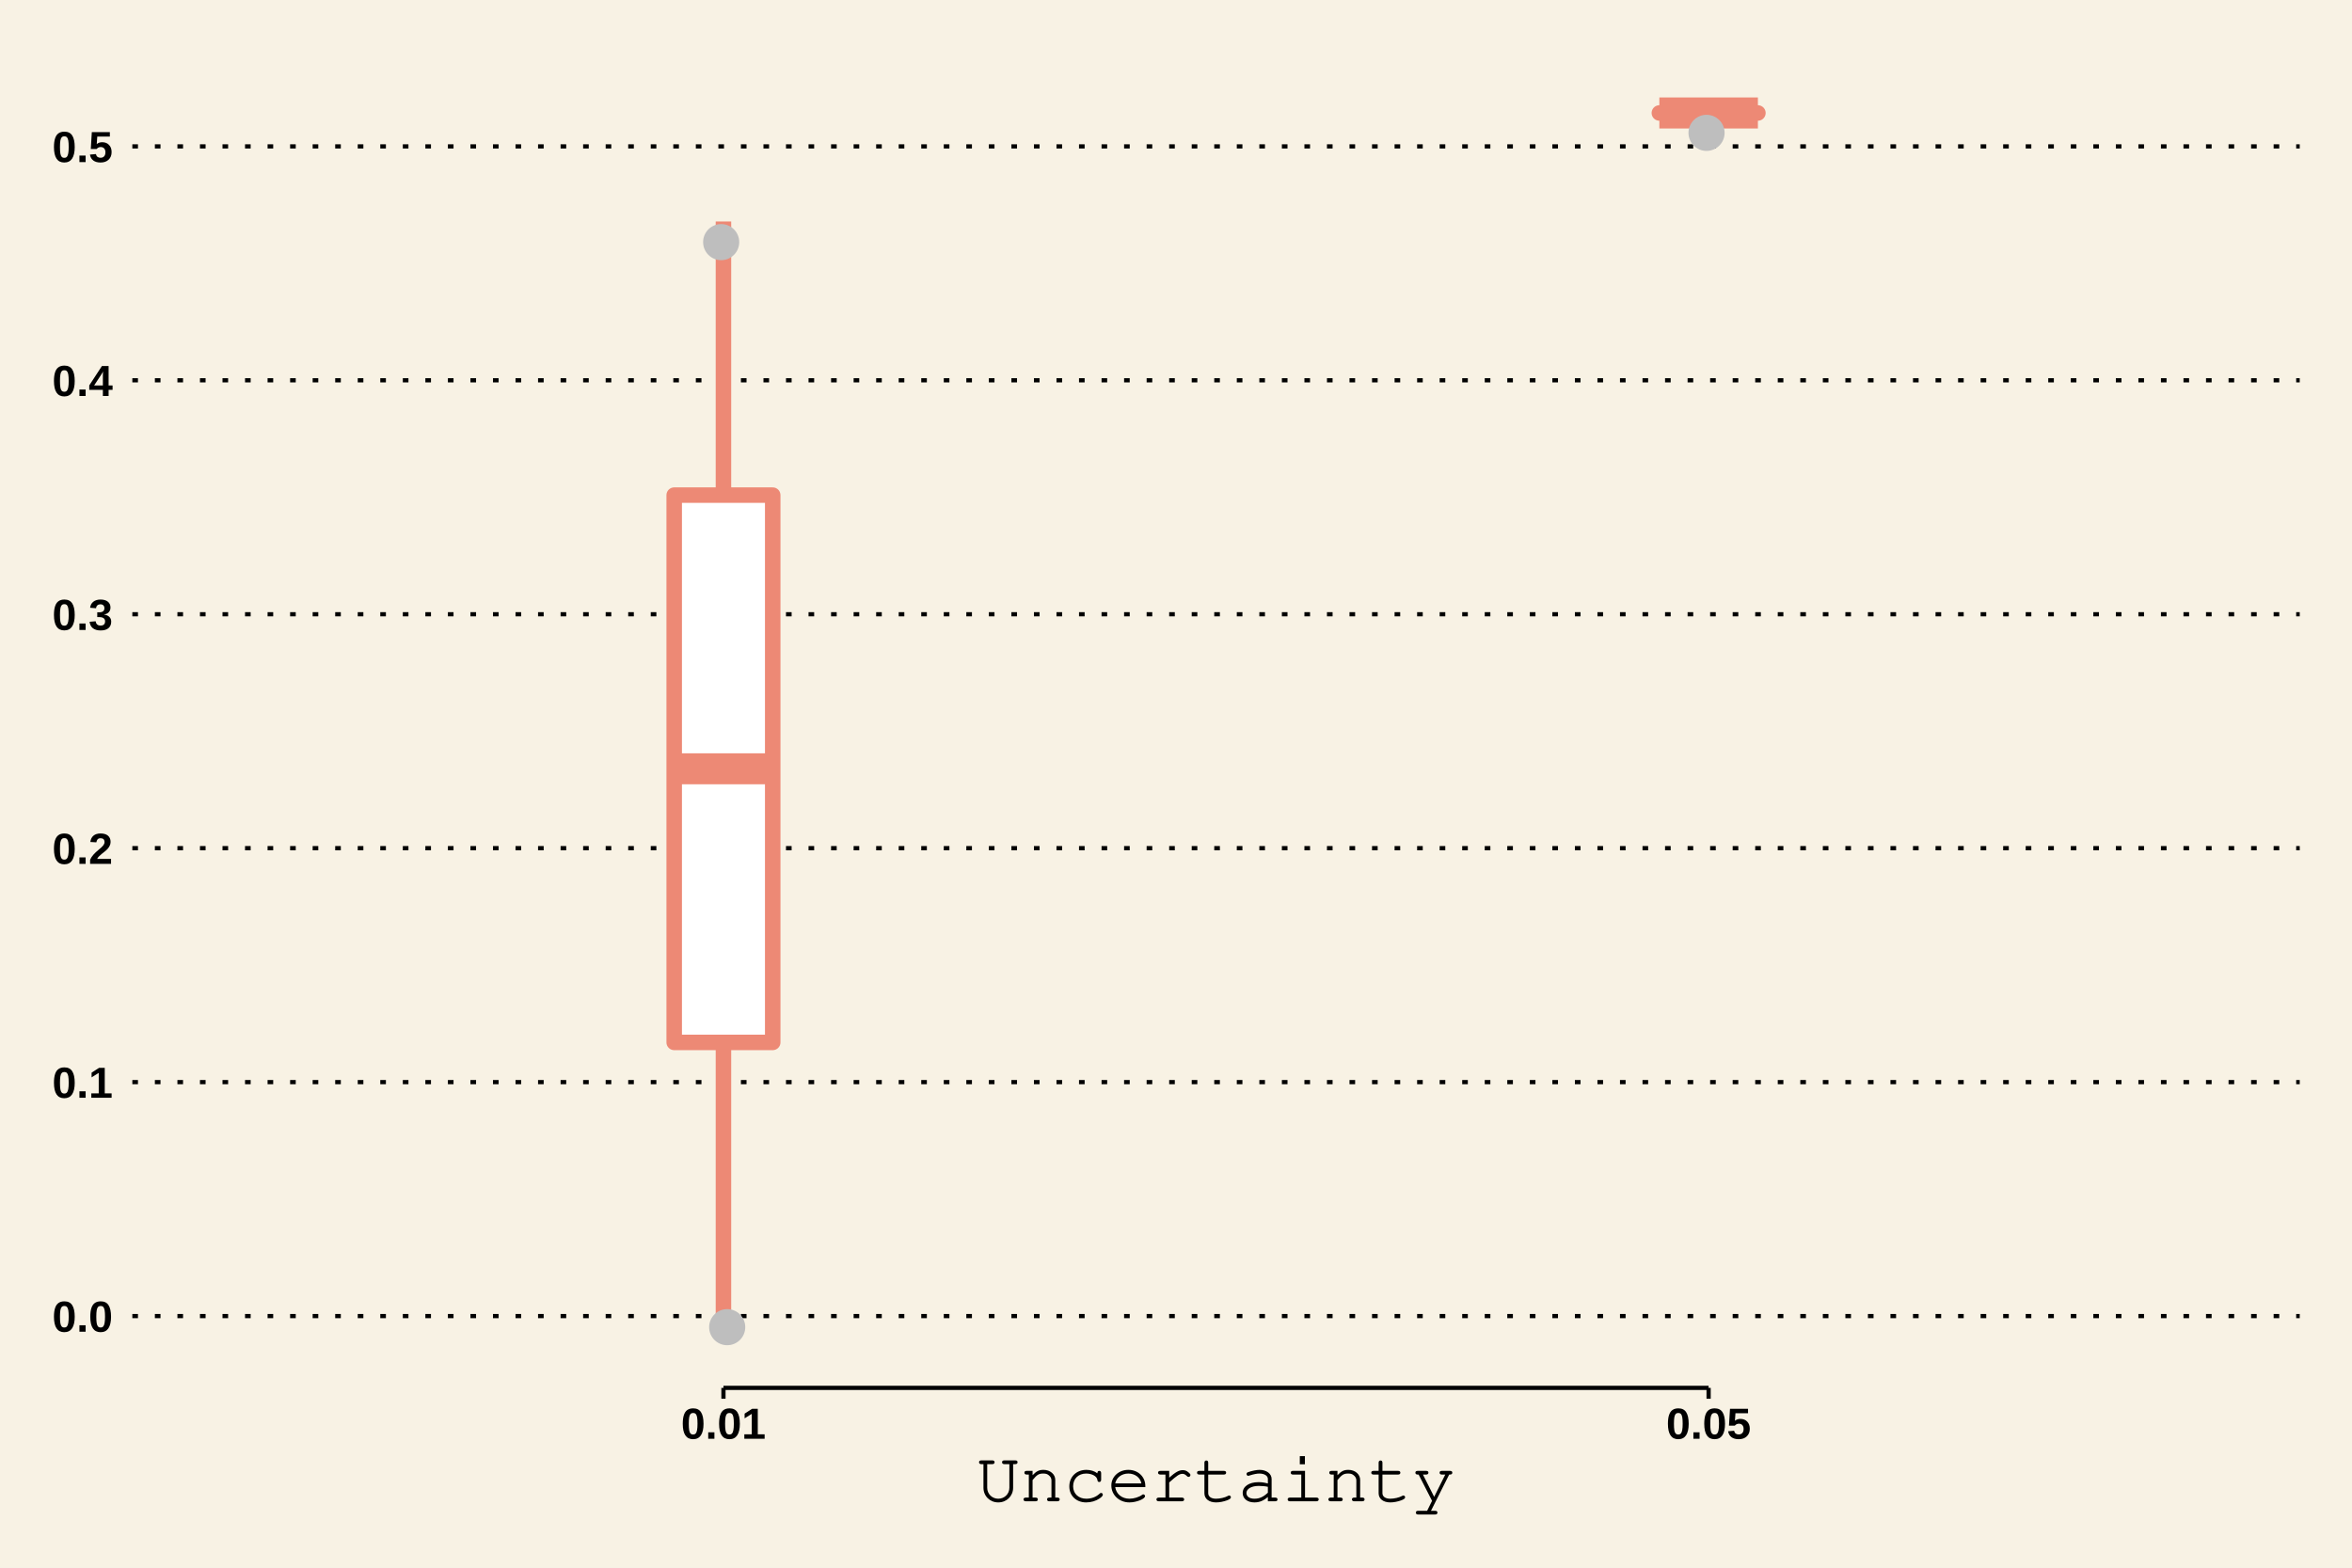
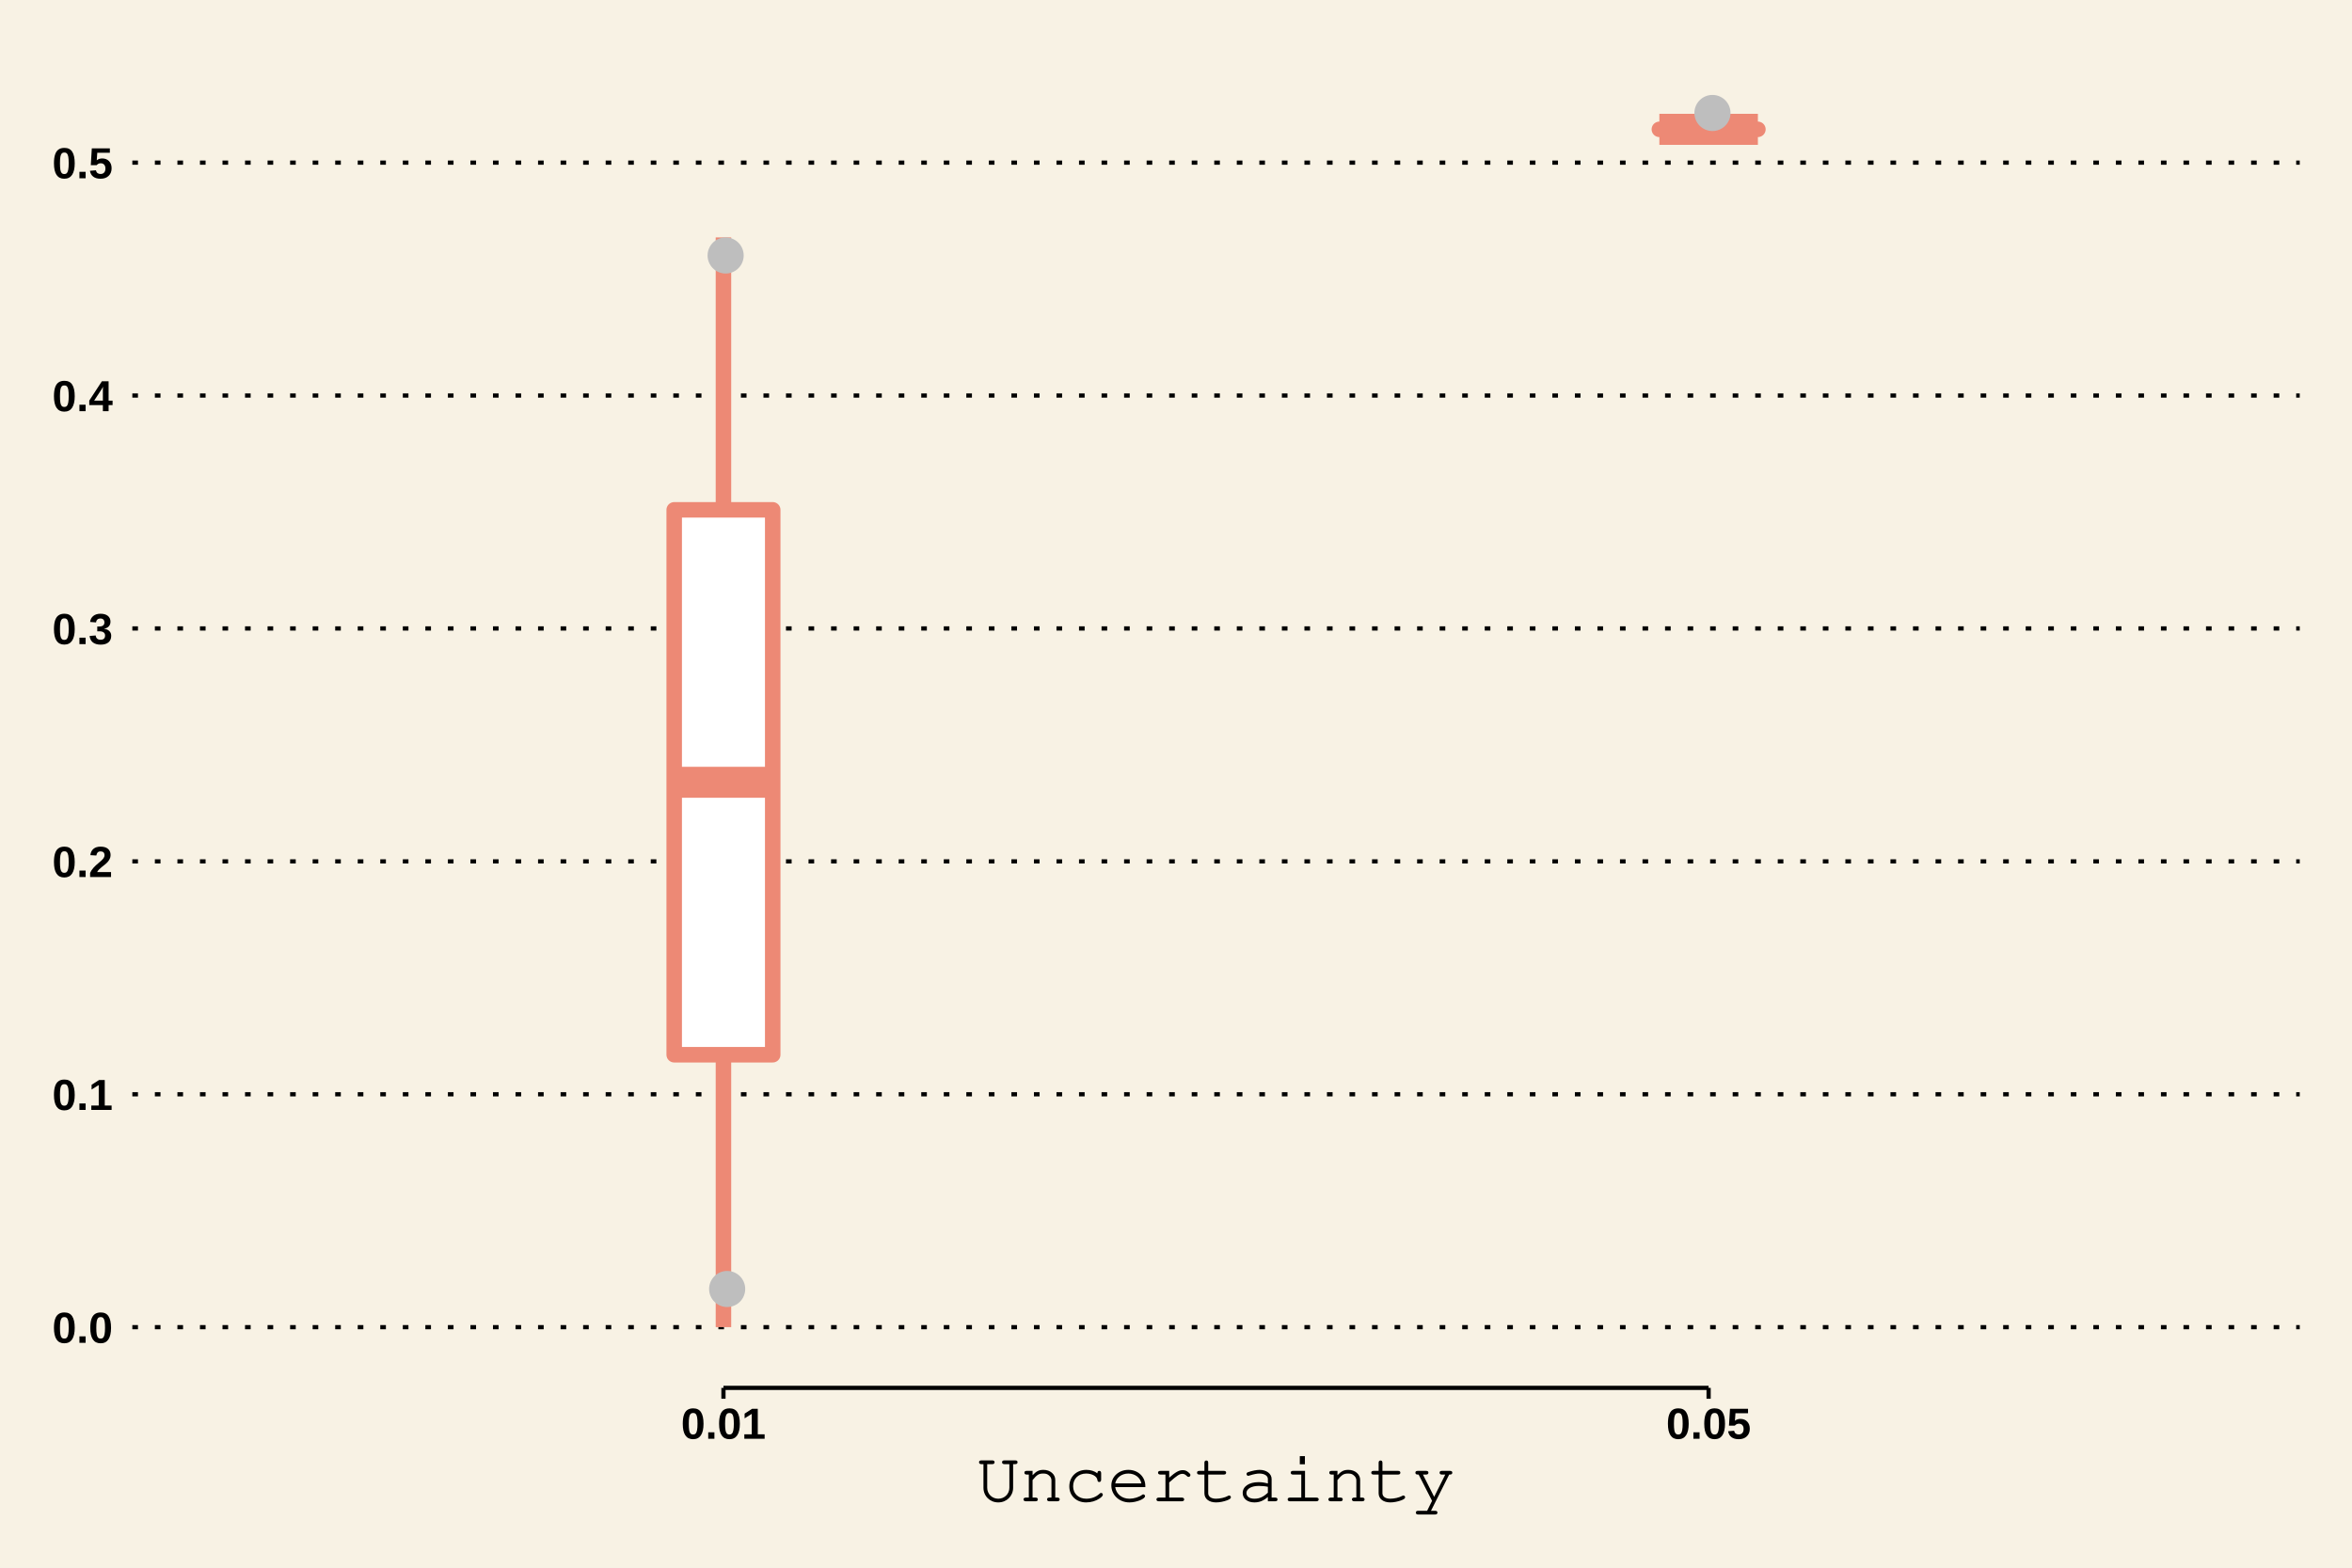
<svg xmlns="http://www.w3.org/2000/svg" class="svglite" width="648.00pt" height="432.00pt" viewBox="0 0 648.00 432.00">
  <defs>
    <style type="text/css">
    .svglite line, .svglite polyline, .svglite polygon, .svglite path, .svglite rect, .svglite circle {
      fill: none;
      stroke: #000000;
      stroke-linecap: round;
      stroke-linejoin: round;
      stroke-miterlimit: 10.00;
    }
  </style>
  </defs>
  <rect width="100%" height="100%" style="stroke: none; fill: #F8F2E4;" />
  <defs>
    <clipPath id="cpMC4wMHw2NDguMDB8MC4wMHw0MzIuMDA=">
      <rect x="0.00" y="0.00" width="648.00" height="432.00" />
    </clipPath>
  </defs>
  <g clip-path="url(#cpMC4wMHw2NDguMDB8MC4wMHw0MzIuMDA=)">
    <rect x="0.00" y="0" width="648.00" height="432.00" style="stroke-width: 1.16; stroke: none; fill: #F8F2E4;" />
  </g>
  <defs>
    <clipPath id="cpMzYuNDZ8NjMzLjYwfDE0LjQwfDM4Mi40NQ==">
      <rect x="36.46" y="14.40" width="597.14" height="368.05" />
    </clipPath>
  </defs>
  <g clip-path="url(#cpMzYuNDZ8NjMzLjYwfDE0LjQwfDM4Mi40NQ==)">
    <rect x="36.46" y="14.40" width="597.14" height="368.05" style="stroke-width: 1.16; stroke: none; fill: #F8F2E4;" />
-     <polyline points="36.46,362.66 633.60,362.66 " style="stroke-width: 1.16; stroke-dasharray: 1.55,4.66; stroke-linecap: butt;" />
-     <polyline points="36.46,298.19 633.60,298.19 " style="stroke-width: 1.16; stroke-dasharray: 1.55,4.66; stroke-linecap: butt;" />
-     <polyline points="36.46,233.73 633.60,233.73 " style="stroke-width: 1.16; stroke-dasharray: 1.55,4.66; stroke-linecap: butt;" />
-     <polyline points="36.46,169.27 633.60,169.27 " style="stroke-width: 1.16; stroke-dasharray: 1.55,4.66; stroke-linecap: butt;" />
-     <polyline points="36.46,104.80 633.60,104.80 " style="stroke-width: 1.16; stroke-dasharray: 1.55,4.66; stroke-linecap: butt;" />
-     <polyline points="36.46,40.34 633.60,40.34 " style="stroke-width: 1.16; stroke-dasharray: 1.55,4.66; stroke-linecap: butt;" />
-     <line x1="199.32" y1="136.44" x2="199.32" y2="61.04" style="stroke-width: 4.27; stroke: #ED8975; stroke-linecap: butt;" />
-     <line x1="199.32" y1="287.25" x2="199.32" y2="362.66" style="stroke-width: 4.27; stroke: #ED8975; stroke-linecap: butt;" />
-     <polygon points="185.75,136.44 185.75,287.25 212.89,287.25 212.89,136.44 185.75,136.44 " style="stroke-width: 4.27; stroke: #ED8975; fill: #FFFFFF;" />
-     <line x1="185.75" y1="211.85" x2="212.89" y2="211.85" style="stroke-width: 8.54; stroke: #ED8975; stroke-linecap: butt;" />
-     <line x1="470.74" y1="31.13" x2="470.74" y2="31.13" style="stroke-width: 4.27; stroke: #ED8975; stroke-linecap: butt;" />
-     <line x1="470.74" y1="31.13" x2="470.74" y2="31.13" style="stroke-width: 4.27; stroke: #ED8975; stroke-linecap: butt;" />
-     <polygon points="457.17,31.13 457.17,31.13 484.32,31.13 484.32,31.13 457.17,31.13 " style="stroke-width: 4.27; stroke: #ED8975; fill: #FFFFFF;" />
-     <line x1="457.17" y1="31.13" x2="484.32" y2="31.13" style="stroke-width: 8.54; stroke: #ED8975; stroke-linecap: butt;" />
-     <circle cx="200.35" cy="365.72" r="4.62" style="stroke-width: 0.71; stroke: #BEBEBE; fill: #BEBEBE;" />
-     <circle cx="198.69" cy="66.72" r="4.62" style="stroke-width: 0.71; stroke: #BEBEBE; fill: #BEBEBE;" />
-     <circle cx="470.17" cy="36.61" r="4.62" style="stroke-width: 0.71; stroke: #BEBEBE; fill: #BEBEBE;" />
+     <polyline points="36.46,365.72 633.60,365.72 " style="stroke-width: 1.16; stroke-dasharray: 1.55,4.66; stroke-linecap: butt;" />
+     <polyline points="36.46,301.54 633.60,301.54 " style="stroke-width: 1.16; stroke-dasharray: 1.55,4.66; stroke-linecap: butt;" />
+     <polyline points="36.46,237.36 633.60,237.36 " style="stroke-width: 1.16; stroke-dasharray: 1.55,4.66; stroke-linecap: butt;" />
+     <polyline points="36.46,173.18 633.60,173.18 " style="stroke-width: 1.16; stroke-dasharray: 1.55,4.66; stroke-linecap: butt;" />
+     <polyline points="36.46,108.99 633.60,108.99 " style="stroke-width: 1.16; stroke-dasharray: 1.55,4.66; stroke-linecap: butt;" />
+     <polyline points="36.46,44.81 633.60,44.81 " style="stroke-width: 1.16; stroke-dasharray: 1.55,4.66; stroke-linecap: butt;" />
+     <line x1="199.32" y1="140.49" x2="199.32" y2="65.42" style="stroke-width: 4.27; stroke: #ED8975; stroke-linecap: butt;" />
+     <line x1="199.32" y1="290.65" x2="199.32" y2="365.72" style="stroke-width: 4.27; stroke: #ED8975; stroke-linecap: butt;" />
+     <polygon points="185.75,140.49 185.75,290.65 212.89,290.65 212.89,140.49 185.75,140.49 " style="stroke-width: 4.27; stroke: #ED8975; fill: #FFFFFF;" />
+     <line x1="185.75" y1="215.57" x2="212.89" y2="215.57" style="stroke-width: 8.54; stroke: #ED8975; stroke-linecap: butt;" />
+     <line x1="470.74" y1="35.64" x2="470.74" y2="35.64" style="stroke-width: 4.27; stroke: #ED8975; stroke-linecap: butt;" />
+     <line x1="470.74" y1="35.64" x2="470.74" y2="35.64" style="stroke-width: 4.27; stroke: #ED8975; stroke-linecap: butt;" />
+     <polygon points="457.17,35.64 457.17,35.64 484.32,35.64 484.32,35.64 457.17,35.64 " style="stroke-width: 4.27; stroke: #ED8975; fill: #FFFFFF;" />
+     <line x1="457.17" y1="35.64" x2="484.32" y2="35.64" style="stroke-width: 8.54; stroke: #ED8975; stroke-linecap: butt;" />
+     <circle cx="200.34" cy="355.20" r="4.62" style="stroke-width: 0.71; stroke: #BEBEBE; fill: #BEBEBE;" />
+     <circle cx="199.92" cy="70.40" r="4.62" style="stroke-width: 0.71; stroke: #BEBEBE; fill: #BEBEBE;" />
+     <circle cx="471.80" cy="31.13" r="4.62" style="stroke-width: 0.71; stroke: #BEBEBE; fill: #BEBEBE;" />
    <rect x="36.46" y="14.40" width="597.14" height="368.05" style="stroke-width: 1.16; stroke: none;" />
  </g>
  <g clip-path="url(#cpMC4wMHw2NDguMDB8MC4wMHw0MzIuMDA=)">
-     <text x="31.08" y="366.98" text-anchor="end" style="font-size: 12.00px; font-weight: bold; font-family: Arial;" textLength="16.68px" lengthAdjust="spacingAndGlyphs">0.0</text>
-     <text x="31.08" y="302.51" text-anchor="end" style="font-size: 12.00px; font-weight: bold; font-family: Arial;" textLength="16.68px" lengthAdjust="spacingAndGlyphs">0.1</text>
-     <text x="31.08" y="238.05" text-anchor="end" style="font-size: 12.00px; font-weight: bold; font-family: Arial;" textLength="16.68px" lengthAdjust="spacingAndGlyphs">0.2</text>
-     <text x="31.08" y="173.59" text-anchor="end" style="font-size: 12.00px; font-weight: bold; font-family: Arial;" textLength="16.68px" lengthAdjust="spacingAndGlyphs">0.3</text>
-     <text x="31.08" y="109.12" text-anchor="end" style="font-size: 12.00px; font-weight: bold; font-family: Arial;" textLength="16.68px" lengthAdjust="spacingAndGlyphs">0.4</text>
-     <text x="31.08" y="44.66" text-anchor="end" style="font-size: 12.00px; font-weight: bold; font-family: Arial;" textLength="16.68px" lengthAdjust="spacingAndGlyphs">0.5</text>
+     <text x="31.08" y="370.04" text-anchor="end" style="font-size: 12.00px; font-weight: bold; font-family: Arial;" textLength="16.68px" lengthAdjust="spacingAndGlyphs">0.0</text>
+     <text x="31.08" y="305.86" text-anchor="end" style="font-size: 12.00px; font-weight: bold; font-family: Arial;" textLength="16.68px" lengthAdjust="spacingAndGlyphs">0.1</text>
+     <text x="31.08" y="241.68" text-anchor="end" style="font-size: 12.00px; font-weight: bold; font-family: Arial;" textLength="16.68px" lengthAdjust="spacingAndGlyphs">0.2</text>
+     <text x="31.08" y="177.50" text-anchor="end" style="font-size: 12.00px; font-weight: bold; font-family: Arial;" textLength="16.68px" lengthAdjust="spacingAndGlyphs">0.3</text>
+     <text x="31.08" y="113.31" text-anchor="end" style="font-size: 12.00px; font-weight: bold; font-family: Arial;" textLength="16.68px" lengthAdjust="spacingAndGlyphs">0.4</text>
+     <text x="31.08" y="49.13" text-anchor="end" style="font-size: 12.00px; font-weight: bold; font-family: Arial;" textLength="16.68px" lengthAdjust="spacingAndGlyphs">0.5</text>
    <polyline points="199.32,382.45 470.74,382.45 " style="stroke-width: 1.16; stroke-linecap: butt;" />
    <polyline points="199.32,385.44 199.32,382.45 " style="stroke-width: 1.16; stroke-linecap: butt;" />
    <polyline points="470.74,385.44 470.74,382.45 " style="stroke-width: 1.16; stroke-linecap: butt;" />
    <text x="199.32" y="396.47" text-anchor="middle" style="font-size: 12.00px; font-weight: bold; font-family: Arial;" textLength="23.36px" lengthAdjust="spacingAndGlyphs">0.01</text>
    <text x="470.74" y="396.47" text-anchor="middle" style="font-size: 12.00px; font-weight: bold; font-family: Arial;" textLength="23.36px" lengthAdjust="spacingAndGlyphs">0.05</text>
    <text x="335.03" y="413.70" text-anchor="middle" style="font-size: 20.00px; font-weight: 0; font-family: Courier;" textLength="132.03px" lengthAdjust="spacingAndGlyphs">Uncertainty</text>
  </g>
</svg>
